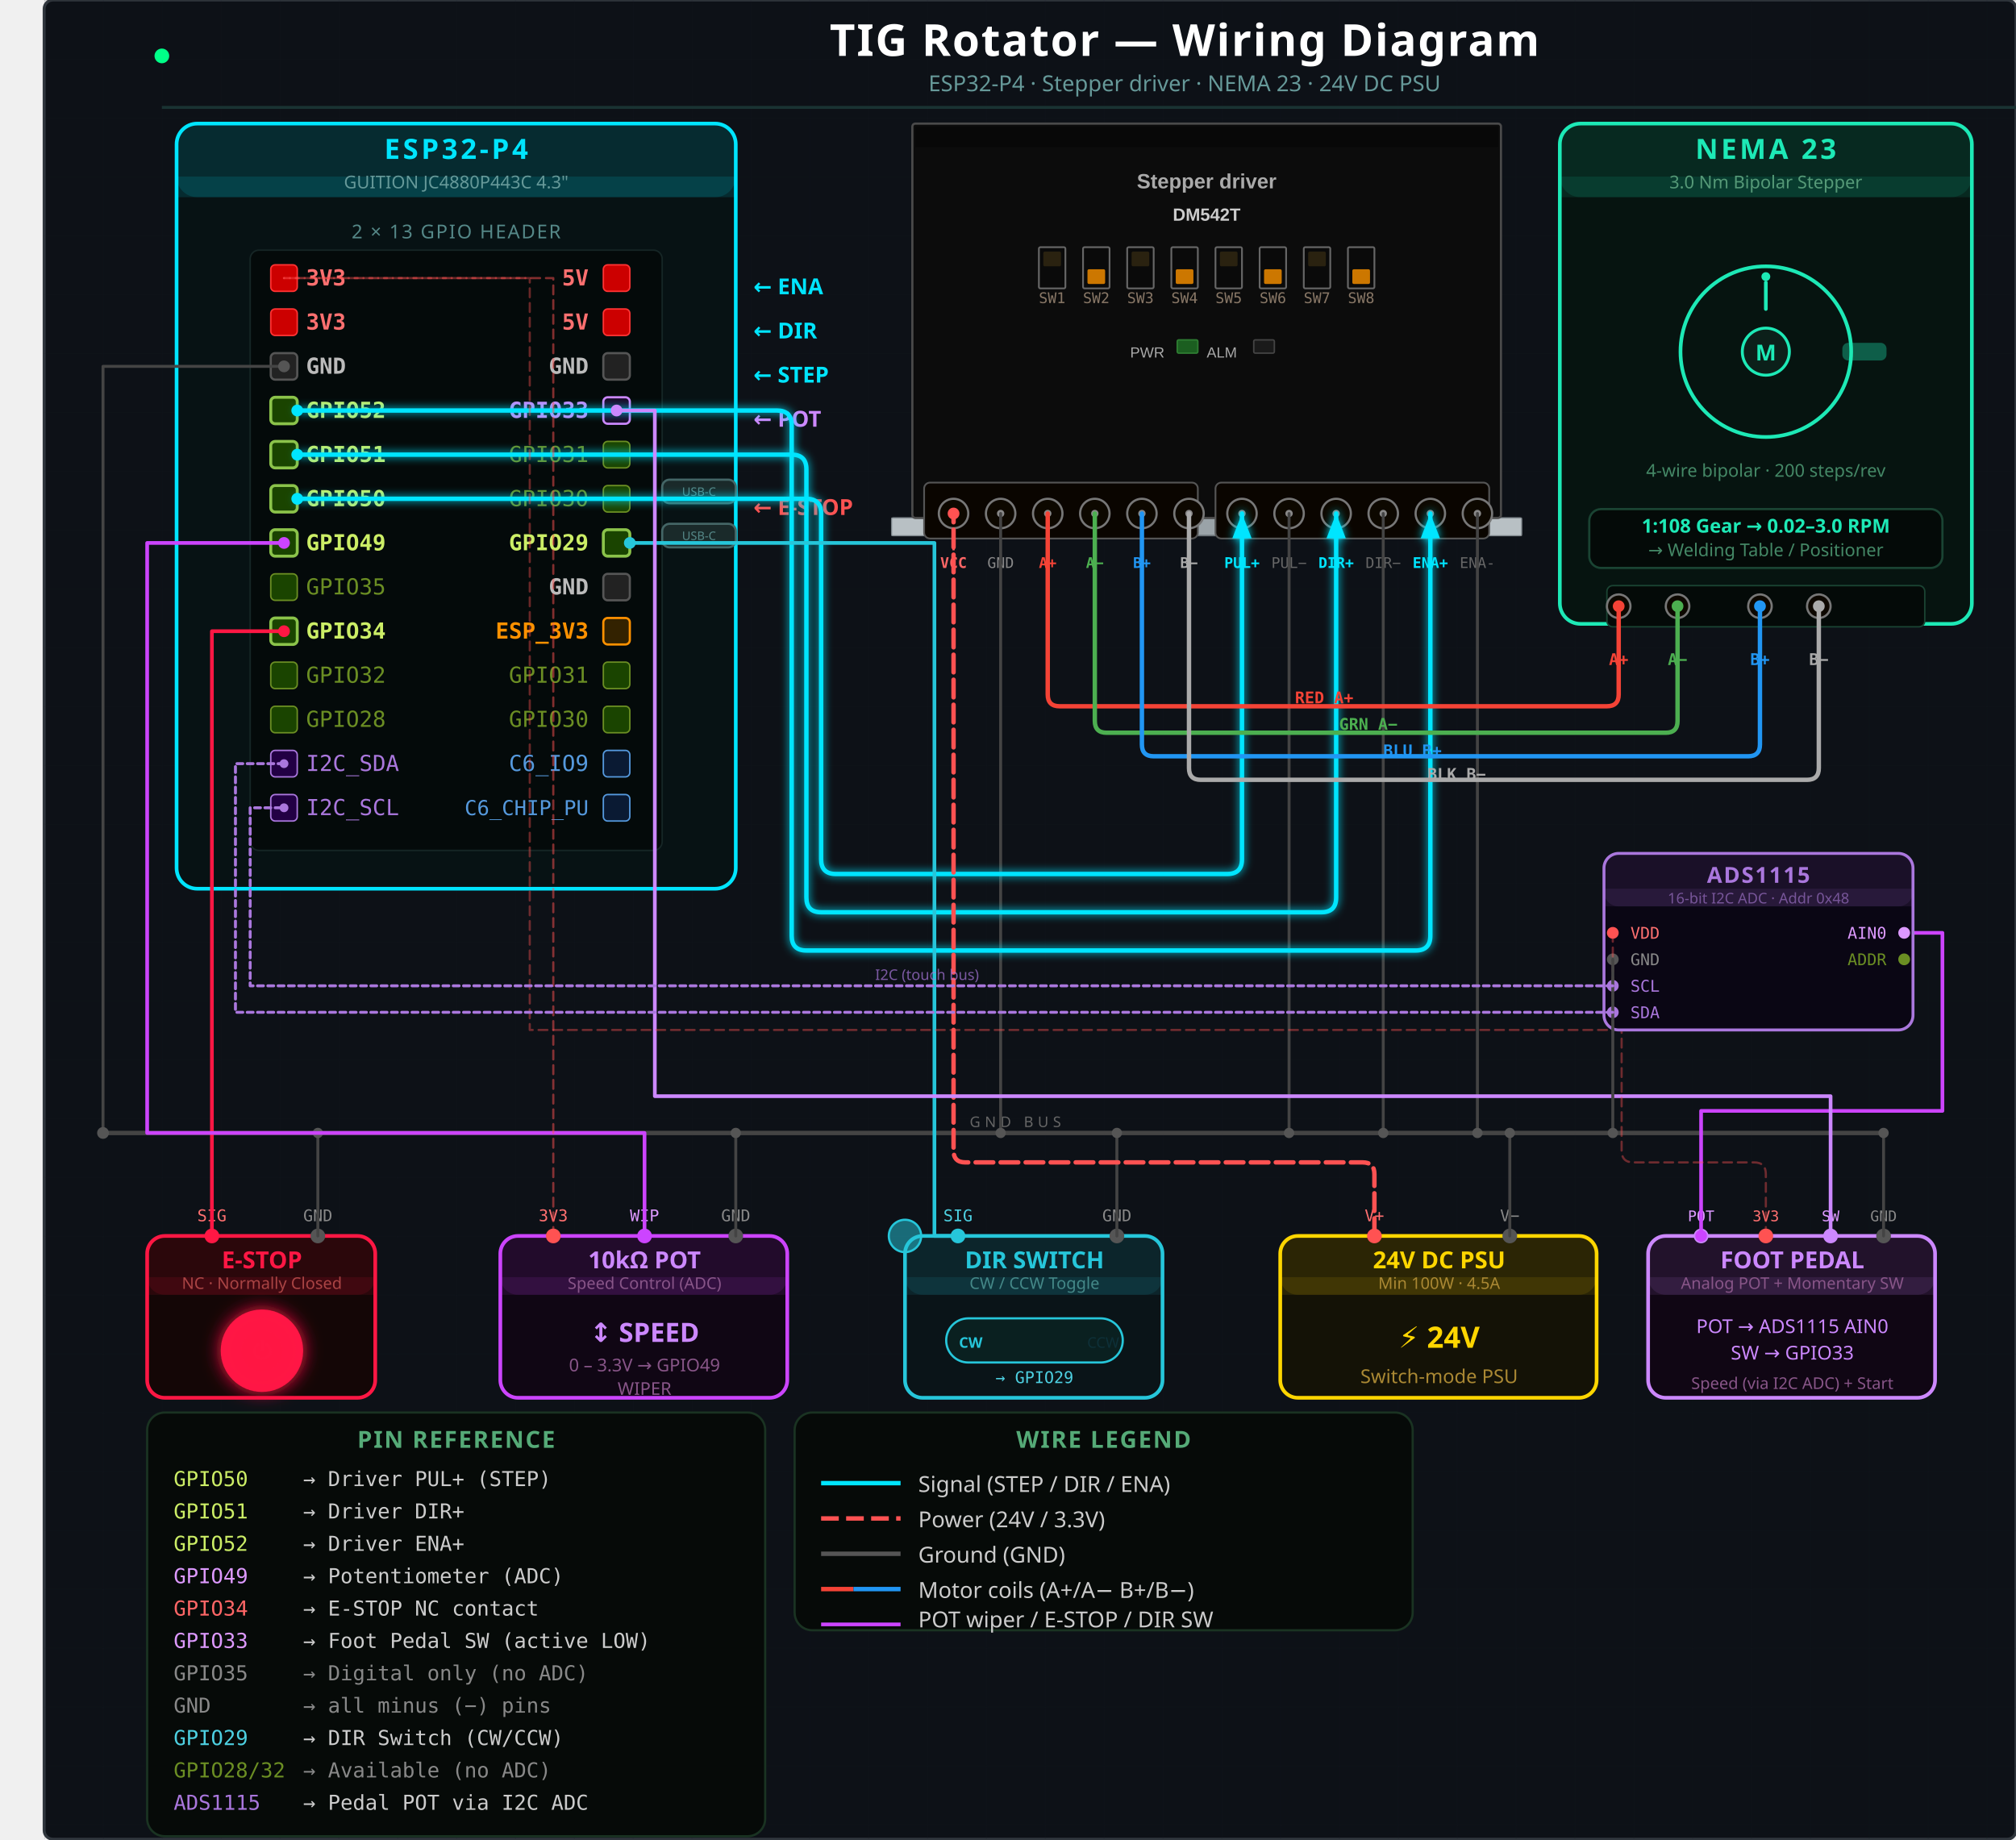
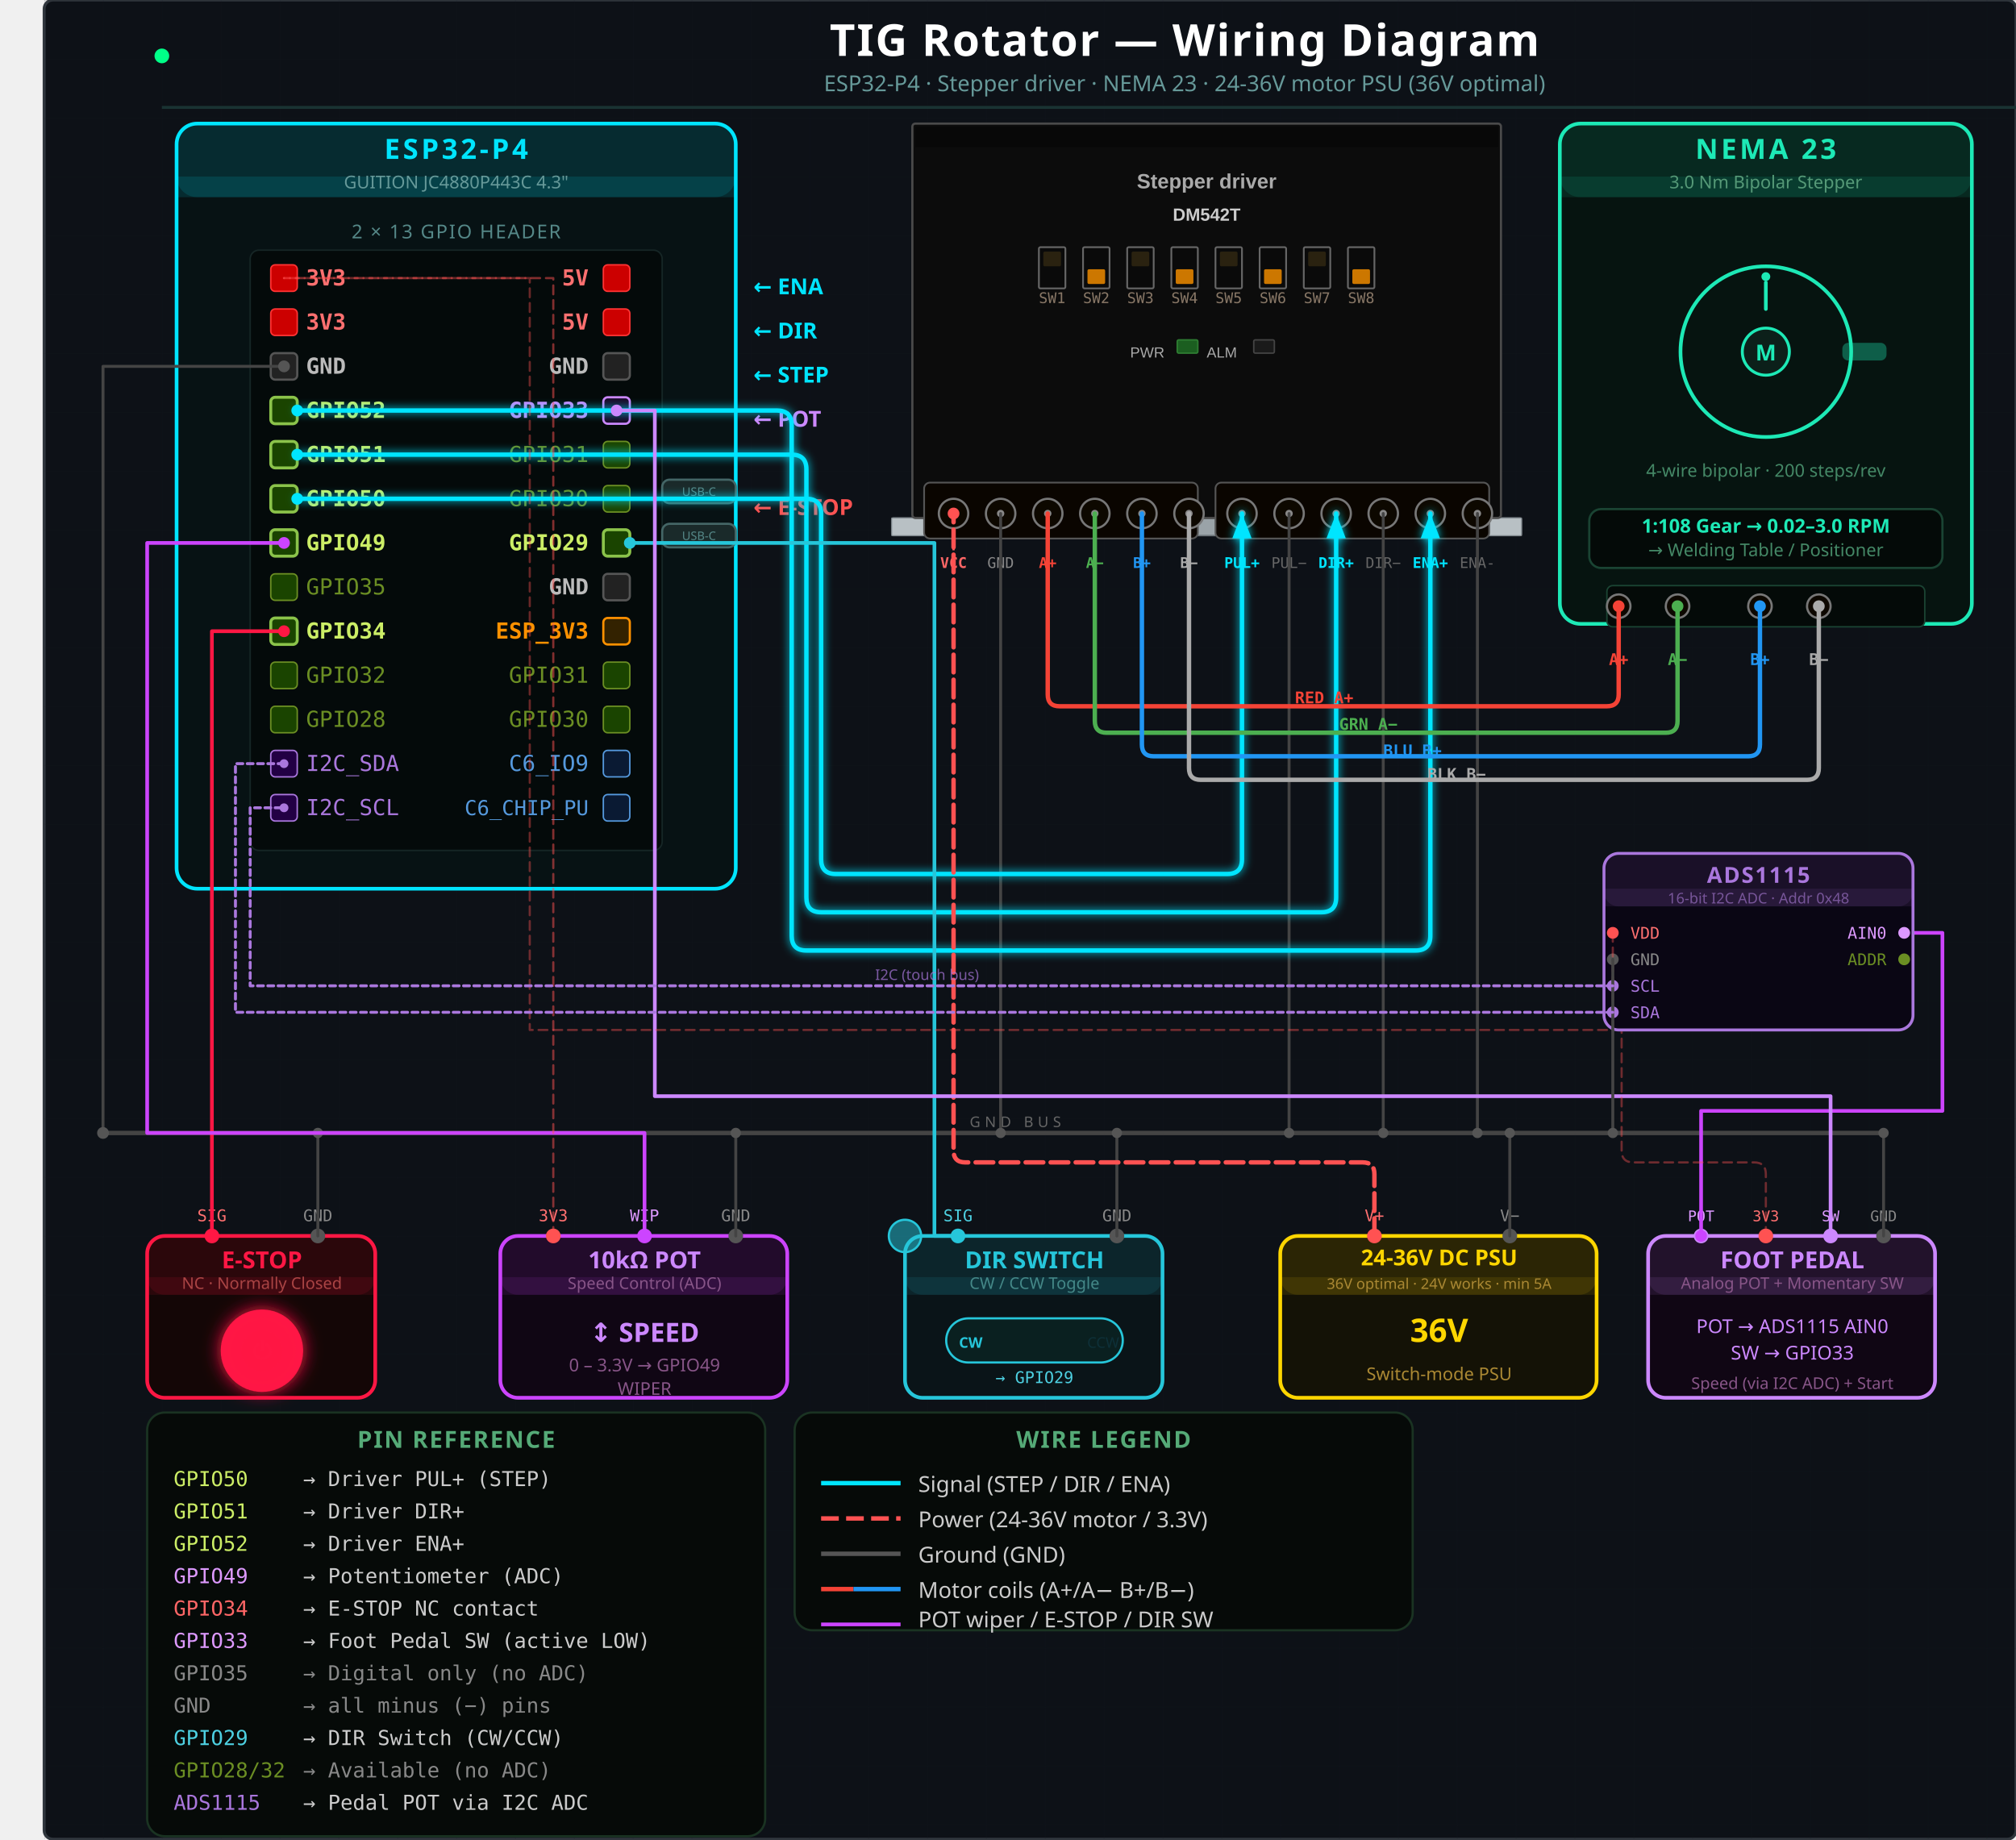
<svg xmlns="http://www.w3.org/2000/svg" viewBox="-30 0 1370 1250" width="1370" height="1250">
  <defs>
    <marker id="arr-cyan" viewBox="0 0 10 8" refX="9" refY="4" markerWidth="7" markerHeight="5" orient="auto">
      <path d="M0,0.5 L9,4 L0,7.5Z" fill="#00E5FF" />
    </marker>
    <filter id="glow-sig" x="-30%" y="-30%" width="160%" height="160%">
      <feGaussianBlur stdDeviation="3" result="b" />
      <feMerge>
        <feMergeNode in="b" />
        <feMergeNode in="SourceGraphic" />
      </feMerge>
    </filter>
    <filter id="glow-estop" x="-80%" y="-80%" width="260%" height="260%">
      <feGaussianBlur stdDeviation="6" result="b" />
      <feMerge>
        <feMergeNode in="b" />
        <feMergeNode in="SourceGraphic" />
      </feMerge>
    </filter>
    <pattern id="grid" width="40" height="40" patternUnits="userSpaceOnUse">
      <path d="M40 0L0 0 0 40" fill="none" stroke="#151b22" stroke-width="0.5" />
    </pattern>
    <linearGradient id="bg-grad" x1="0" y1="0" x2="0" y2="1">
      <stop offset="0%" stop-color="#0d1117" />
      <stop offset="100%" stop-color="#0a0e14" />
    </linearGradient>
  </defs>
  <style>
    @keyframes estopPulse {
      0%, 100% { opacity: 0.1; }
      50% { opacity: 0.45; }
    }
    @keyframes powerFlow {
      from { stroke-dashoffset: 0; }
      to { stroke-dashoffset: -34; }
    }
    @keyframes ledBlink {
      0%, 100% { opacity: 0.2; }
      50% { opacity: 1; }
    }
    @keyframes potWiper {
      0%, 100% { opacity: 0.3; }
      50% { opacity: 1; }
    }
    .estop-pulse { animation: estopPulse 2s ease-in-out infinite; }
    .power-flow { animation: powerFlow 1.2s linear infinite; }
    .led-blink { animation: ledBlink 1.5s ease-in-out infinite; }
    .pot-glow { animation: potWiper 3s ease-in-out infinite; }
  </style>
  <rect x="0" y="0" width="1340" height="1250" fill="#0d1117" stroke="#30363d" stroke-width="2" rx="6" />
  <rect x="0" y="0" width="1340" height="1250" fill="url(#grid)" opacity="0.3" />
  <g transform="translate(50,0)">
    <circle cx="30" cy="38" r="5" fill="#00FF88" class="led-blink" />
    <text x="725" y="38" font-family="sans-serif" font-size="30" fill="#FFF" text-anchor="middle" font-weight="bold" letter-spacing="1">TIG Rotator — Wiring Diagram</text>
-     <text x="725" y="62" font-family="sans-serif" font-size="15" fill="#669999" text-anchor="middle">ESP32-P4  ·  Stepper driver  ·  NEMA 23  ·  24V DC PSU</text>
+     <text x="725" y="62" font-family="sans-serif" font-size="15" fill="#669999" text-anchor="middle">ESP32-P4  ·  Stepper driver  ·  NEMA 23  ·  24-36V motor PSU (36V optimal)</text>
    <rect x="30" y="72" width="1380" height="2" fill="#1A3333" />
    <g transform="translate(40, 84)">
      <rect width="380" height="520" rx="14" fill="#071214" stroke="#00E5FF" stroke-width="2.5" />
      <rect width="380" height="50" rx="14" fill="#00E5FF" fill-opacity="0.12" />
      <rect y="36" width="380" height="14" fill="#00E5FF" fill-opacity="0.12" />
      <text x="190" y="24" font-family="sans-serif" font-size="19" fill="#00E5FF" text-anchor="middle" font-weight="bold" letter-spacing="2">ESP32-P4</text>
      <text x="190" y="44" font-family="sans-serif" font-size="12" fill="#669999" text-anchor="middle">GUITION JC4880P443C  4.3"</text>
      <text x="190" y="78" font-family="sans-serif" font-size="13" fill="#558888" text-anchor="middle" letter-spacing="1">2 × 13  GPIO HEADER</text>
      <rect x="50" y="86" width="280" height="408" rx="6" fill="#040A0A" stroke="#162626" stroke-width="1" />
      <rect x="64" y="96" width="18" height="18" rx="3" fill="#CC0000" stroke="#FF3333" stroke-width="1" />
      <text x="88" y="110" font-family="monospace" font-size="15" fill="#FF7070" font-weight="bold">3V3</text>
      <text x="280" y="110" font-family="monospace" font-size="15" fill="#FF7070" text-anchor="end" font-weight="bold">5V</text>
      <rect x="290" y="96" width="18" height="18" rx="3" fill="#CC0000" stroke="#FF3333" stroke-width="1" />
      <rect x="64" y="126" width="18" height="18" rx="3" fill="#CC0000" stroke="#FF3333" stroke-width="1" />
      <text x="88" y="140" font-family="monospace" font-size="15" fill="#FF7070" font-weight="bold">3V3</text>
      <text x="280" y="140" font-family="monospace" font-size="15" fill="#FF7070" text-anchor="end" font-weight="bold">5V</text>
      <rect x="290" y="126" width="18" height="18" rx="3" fill="#CC0000" stroke="#FF3333" stroke-width="1" />
      <rect x="64" y="156" width="18" height="18" rx="3" fill="#222" stroke="#555" stroke-width="1.5" />
      <text x="88" y="170" font-family="monospace" font-size="15" fill="#BBBBBB" font-weight="bold">GND</text>
      <text x="280" y="170" font-family="monospace" font-size="15" fill="#BBBBBB" text-anchor="end" font-weight="bold">GND</text>
      <rect x="290" y="156" width="18" height="18" rx="3" fill="#222" stroke="#555" stroke-width="1.5" />
      <rect x="64" y="186" width="18" height="18" rx="3" fill="#1A4400" stroke="#8BC34A" stroke-width="2" />
      <text x="88" y="200" font-family="monospace" font-size="15" fill="#CCEE66" font-weight="bold">GPIO52</text>
      <text x="280" y="200" font-family="monospace" font-size="15" fill="#CC88FF" text-anchor="end" font-weight="bold">GPIO33</text>
      <rect x="290" y="186" width="18" height="18" rx="3" fill="#1A0A2A" stroke="#CC88FF" stroke-width="1.5" />
      <rect x="64" y="216" width="18" height="18" rx="3" fill="#1A4400" stroke="#8BC34A" stroke-width="2" />
      <text x="88" y="230" font-family="monospace" font-size="15" fill="#CCEE66" font-weight="bold">GPIO51</text>
      <text x="280" y="230" font-family="monospace" font-size="15" fill="#6B8E23" text-anchor="end">GPIO31</text>
      <rect x="290" y="216" width="18" height="18" rx="3" fill="#1A4400" stroke="#6B8E23" stroke-width="1" />
      <rect x="64" y="246" width="18" height="18" rx="3" fill="#1A4400" stroke="#8BC34A" stroke-width="2" />
      <text x="88" y="260" font-family="monospace" font-size="15" fill="#CCEE66" font-weight="bold">GPIO50</text>
      <text x="280" y="260" font-family="monospace" font-size="15" fill="#6B8E23" text-anchor="end">GPIO30</text>
      <rect x="290" y="246" width="18" height="18" rx="3" fill="#1A4400" stroke="#6B8E23" stroke-width="1" />
      <rect x="64" y="276" width="18" height="18" rx="3" fill="#1A4400" stroke="#8BC34A" stroke-width="2" />
      <text x="88" y="290" font-family="monospace" font-size="15" fill="#CCEE66" font-weight="bold">GPIO49</text>
      <text x="280" y="290" font-family="monospace" font-size="15" fill="#CCEE66" text-anchor="end" font-weight="bold">GPIO29</text>
      <rect x="290" y="276" width="18" height="18" rx="3" fill="#1A4400" stroke="#8BC34A" stroke-width="2" />
      <rect x="330" y="242" width="50" height="16" rx="5" fill="#1A2A2A" stroke="#446666" stroke-width="1.5" />
      <text x="355" y="253" font-family="sans-serif" font-size="8" fill="#558888" text-anchor="middle">USB-C</text>
      <rect x="330" y="272" width="50" height="16" rx="5" fill="#1A2A2A" stroke="#446666" stroke-width="1.5" />
      <text x="355" y="283" font-family="sans-serif" font-size="8" fill="#558888" text-anchor="middle">USB-C</text>
      <rect x="64" y="306" width="18" height="18" rx="3" fill="#1A4400" stroke="#6B8E23" stroke-width="1" />
      <text x="88" y="320" font-family="monospace" font-size="15" fill="#6B8E23">GPIO35</text>
      <text x="280" y="320" font-family="monospace" font-size="15" fill="#BBBBBB" text-anchor="end" font-weight="bold">GND</text>
      <rect x="290" y="306" width="18" height="18" rx="3" fill="#222" stroke="#555" stroke-width="1.5" />
      <rect x="64" y="336" width="18" height="18" rx="3" fill="#1A4400" stroke="#8BC34A" stroke-width="2" />
      <text x="88" y="350" font-family="monospace" font-size="15" fill="#CCEE66" font-weight="bold">GPIO34</text>
      <text x="280" y="350" font-family="monospace" font-size="15" fill="#FF9100" text-anchor="end" font-weight="bold">ESP_3V3</text>
      <rect x="290" y="336" width="18" height="18" rx="3" fill="#332200" stroke="#FF9100" stroke-width="1.5" />
      <rect x="64" y="366" width="18" height="18" rx="3" fill="#1A4400" stroke="#6B8E23" stroke-width="1" />
      <text x="88" y="380" font-family="monospace" font-size="15" fill="#6B8E23">GPIO32</text>
      <text x="280" y="380" font-family="monospace" font-size="15" fill="#6B8E23" text-anchor="end">GPIO31</text>
      <rect x="290" y="366" width="18" height="18" rx="3" fill="#1A4400" stroke="#6B8E23" stroke-width="1" />
      <rect x="64" y="396" width="18" height="18" rx="3" fill="#1A4400" stroke="#6B8E23" stroke-width="1" />
      <text x="88" y="410" font-family="monospace" font-size="15" fill="#6B8E23">GPIO28</text>
      <text x="280" y="410" font-family="monospace" font-size="15" fill="#6B8E23" text-anchor="end">GPIO30</text>
      <rect x="290" y="396" width="18" height="18" rx="3" fill="#1A4400" stroke="#6B8E23" stroke-width="1" />
      <rect x="64" y="426" width="18" height="18" rx="3" fill="#220044" stroke="#AA77DD" stroke-width="1" />
      <text x="88" y="440" font-family="monospace" font-size="15" fill="#AA77DD">I2C_SDA</text>
      <text x="280" y="440" font-family="monospace" font-size="15" fill="#5599DD" text-anchor="end">C6_IO9</text>
      <rect x="290" y="426" width="18" height="18" rx="3" fill="#0A1A33" stroke="#5599DD" stroke-width="1" />
      <rect x="64" y="456" width="18" height="18" rx="3" fill="#220044" stroke="#AA77DD" stroke-width="1" />
      <text x="88" y="470" font-family="monospace" font-size="15" fill="#AA77DD">I2C_SCL</text>
      <text x="280" y="470" font-family="monospace" font-size="14" fill="#5599DD" text-anchor="end">C6_CHIP_PU</text>
      <rect x="290" y="456" width="18" height="18" rx="3" fill="#0A1A33" stroke="#5599DD" stroke-width="1" />
    </g>
    <text x="432" y="200" font-family="sans-serif" font-size="15" fill="#00E5FF" font-weight="bold">← ENA</text>
    <text x="560" y="200" font-family="sans-serif" font-size="15" fill="#CC88FF" font-weight="bold">← PEDAL SW</text>
    <text x="432" y="230" font-family="sans-serif" font-size="15" fill="#00E5FF" font-weight="bold">← DIR</text>
    <text x="432" y="260" font-family="sans-serif" font-size="15" fill="#00E5FF" font-weight="bold">← STEP</text>
    <text x="432" y="290" font-family="sans-serif" font-size="15" fill="#CC88FF" font-weight="bold">← POT</text>
    <text x="432" y="350" font-family="sans-serif" font-size="15" fill="#FF5252" font-weight="bold">← E-STOP</text>
    <text x="560" y="290" font-family="sans-serif" font-size="15" fill="#26C6DA" font-weight="bold">DIR SW →</text>
    <g transform="translate(540, 84)">
      <rect x="-14" y="268" width="428" height="12" rx="1" fill="#9aa3a8" stroke="#6b7378" stroke-width="1" />
      <rect x="-14" y="268" width="28" height="12" fill="#b8c0c4" stroke="#7a8288" stroke-width="0.5" />
      <rect x="386" y="268" width="28" height="12" fill="#b8c0c4" stroke="#7a8288" stroke-width="0.5" />
      <rect width="400" height="268" rx="2" fill="#0c0c0c" stroke="#4a4a4a" stroke-width="1.5" />
      <rect x="2" y="2" width="396" height="14" fill="#080808" stroke="none" />
      <text x="200" y="44" font-family="Arial,sans-serif" font-size="14" fill="#aaa" text-anchor="middle" font-weight="bold">Stepper driver</text>
      <text x="200" y="66" font-family="Arial,sans-serif" font-size="12" fill="#ccc" text-anchor="middle" font-weight="bold">DM542T</text>
      <g transform="translate(86,78)">
        <g font-family="monospace" font-size="10" fill="#887766">
          <text x="9" y="44" text-anchor="middle">SW1</text>
          <text x="39" y="44" text-anchor="middle">SW2</text>
          <text x="69" y="44" text-anchor="middle">SW3</text>
          <text x="99" y="44" text-anchor="middle">SW4</text>
          <text x="129" y="44" text-anchor="middle">SW5</text>
          <text x="159" y="44" text-anchor="middle">SW6</text>
          <text x="189" y="44" text-anchor="middle">SW7</text>
          <text x="219" y="44" text-anchor="middle">SW8</text>
        </g>
        <g transform="translate(0,6)">
          <rect x="0" y="0" width="18" height="28" rx="1" fill="#0a0a0a" stroke="#666" stroke-width="1.2" />
          <rect x="3" y="3" width="12" height="10" rx="1" fill="#2a2210" />
          <rect x="30" y="0" width="18" height="28" rx="1" fill="#0a0a0a" stroke="#666" stroke-width="1.2" />
          <rect x="33" y="15" width="12" height="10" rx="1" fill="#cc7700" />
          <rect x="60" y="0" width="18" height="28" rx="1" fill="#0a0a0a" stroke="#666" stroke-width="1.2" />
          <rect x="63" y="3" width="12" height="10" rx="1" fill="#2a2210" />
          <rect x="90" y="0" width="18" height="28" rx="1" fill="#0a0a0a" stroke="#666" stroke-width="1.2" />
          <rect x="93" y="15" width="12" height="10" rx="1" fill="#cc7700" />
          <rect x="120" y="0" width="18" height="28" rx="1" fill="#0a0a0a" stroke="#666" stroke-width="1.2" />
          <rect x="123" y="3" width="12" height="10" rx="1" fill="#2a2210" />
          <rect x="150" y="0" width="18" height="28" rx="1" fill="#0a0a0a" stroke="#666" stroke-width="1.2" />
          <rect x="153" y="15" width="12" height="10" rx="1" fill="#cc7700" />
          <rect x="180" y="0" width="18" height="28" rx="1" fill="#0a0a0a" stroke="#666" stroke-width="1.2" />
          <rect x="183" y="3" width="12" height="10" rx="1" fill="#2a2210" />
          <rect x="210" y="0" width="18" height="28" rx="1" fill="#0a0a0a" stroke="#666" stroke-width="1.2" />
          <rect x="213" y="15" width="12" height="10" rx="1" fill="#cc7700" />
        </g>
      </g>
      <g transform="translate(148, 158)">
        <text x="0" y="1" font-family="Arial,sans-serif" font-size="10" fill="#aaa">PWR</text>
        <rect x="32" y="-11" width="14" height="9" rx="1" fill="#1b5e20" stroke="#2e7d32" />
        <text x="52" y="1" font-family="Arial,sans-serif" font-size="10" fill="#aaa">ALM</text>
        <rect x="84" y="-11" width="14" height="9" rx="1" fill="#1a1a1a" stroke="#444" />
      </g>
      <rect x="8" y="244" width="186" height="38" rx="4" fill="#0A0500" stroke="#555" stroke-width="1.2" />
      <circle cx="28" cy="265" r="10" fill="#0D0800" stroke="#777" stroke-width="1.5" />
      <circle cx="28" cy="265" r="2.5" fill="#888" />
      <circle cx="60" cy="265" r="10" fill="#0D0800" stroke="#777" stroke-width="1.5" />
      <circle cx="60" cy="265" r="2.5" fill="#888" />
      <circle cx="92" cy="265" r="10" fill="#0D0800" stroke="#777" stroke-width="1.5" />
      <circle cx="92" cy="265" r="2.5" fill="#888" />
      <circle cx="124" cy="265" r="10" fill="#0D0800" stroke="#777" stroke-width="1.5" />
      <circle cx="124" cy="265" r="2.5" fill="#888" />
      <circle cx="156" cy="265" r="10" fill="#0D0800" stroke="#777" stroke-width="1.5" />
      <circle cx="156" cy="265" r="2.5" fill="#888" />
      <circle cx="188" cy="265" r="10" fill="#0D0800" stroke="#777" stroke-width="1.5" />
      <circle cx="188" cy="265" r="2.5" fill="#888" />
      <rect x="206" y="244" width="186" height="38" rx="4" fill="#0A0500" stroke="#555" stroke-width="1.2" />
      <circle cx="224" cy="265" r="10" fill="#0D0800" stroke="#777" stroke-width="1.5" />
      <circle cx="224" cy="265" r="2.5" fill="#888" />
      <circle cx="256" cy="265" r="10" fill="#0D0800" stroke="#777" stroke-width="1.5" />
      <circle cx="256" cy="265" r="2.5" fill="#888" />
      <circle cx="288" cy="265" r="10" fill="#0D0800" stroke="#777" stroke-width="1.5" />
      <circle cx="288" cy="265" r="2.5" fill="#888" />
      <circle cx="320" cy="265" r="10" fill="#0D0800" stroke="#777" stroke-width="1.5" />
      <circle cx="320" cy="265" r="2.5" fill="#888" />
      <circle cx="352" cy="265" r="10" fill="#0D0800" stroke="#777" stroke-width="1.5" />
      <circle cx="352" cy="265" r="2.5" fill="#888" />
      <circle cx="384" cy="265" r="10" fill="#0D0800" stroke="#777" stroke-width="1.5" />
      <circle cx="384" cy="265" r="2.5" fill="#888" />
    </g>
    <line x1="568" y1="364" x2="568" y2="374" stroke="#FF6666" stroke-width="1.5" />
    <text x="568" y="386" font-family="monospace" font-size="10" fill="#FF6666" text-anchor="middle" font-weight="bold">VCC</text>
    <line x1="600" y1="364" x2="600" y2="374" stroke="#555" stroke-width="1" />
    <text x="600" y="386" font-family="monospace" font-size="10" fill="#888" text-anchor="middle">GND</text>
    <line x1="632" y1="364" x2="632" y2="374" stroke="#F44336" stroke-width="1.5" />
    <text x="632" y="386" font-family="monospace" font-size="10" fill="#F44336" text-anchor="middle" font-weight="bold">A+</text>
    <line x1="664" y1="364" x2="664" y2="374" stroke="#4CAF50" stroke-width="1.5" />
    <text x="664" y="386" font-family="monospace" font-size="10" fill="#4CAF50" text-anchor="middle" font-weight="bold">A−</text>
    <line x1="696" y1="364" x2="696" y2="374" stroke="#2196F3" stroke-width="1.5" />
    <text x="696" y="386" font-family="monospace" font-size="10" fill="#2196F3" text-anchor="middle" font-weight="bold">B+</text>
    <line x1="728" y1="364" x2="728" y2="374" stroke="#AAA" stroke-width="1.5" />
    <text x="728" y="386" font-family="monospace" font-size="10" fill="#AAA" text-anchor="middle" font-weight="bold">B−</text>
    <line x1="764" y1="364" x2="764" y2="374" stroke="#00E5FF" stroke-width="1.5" />
    <text x="764" y="386" font-family="monospace" font-size="10" fill="#00E5FF" text-anchor="middle" font-weight="bold">PUL+</text>
    <line x1="796" y1="364" x2="796" y2="374" stroke="#555" stroke-width="1" />
    <text x="796" y="386" font-family="monospace" font-size="10" fill="#666" text-anchor="middle">PUL−</text>
    <line x1="828" y1="364" x2="828" y2="374" stroke="#00E5FF" stroke-width="1.5" />
    <text x="828" y="386" font-family="monospace" font-size="10" fill="#00E5FF" text-anchor="middle" font-weight="bold">DIR+</text>
    <line x1="860" y1="364" x2="860" y2="374" stroke="#555" stroke-width="1" />
    <text x="860" y="386" font-family="monospace" font-size="10" fill="#666" text-anchor="middle">DIR−</text>
    <line x1="892" y1="364" x2="892" y2="374" stroke="#00E5FF" stroke-width="1.5" />
    <text x="892" y="386" font-family="monospace" font-size="10" fill="#00E5FF" text-anchor="middle" font-weight="bold">ENA+</text>
    <line x1="924" y1="364" x2="924" y2="374" stroke="#555" stroke-width="1" />
    <text x="924" y="386" font-family="monospace" font-size="10" fill="#666" text-anchor="middle">ENA-</text>
    <g transform="translate(980, 84)">
      <rect width="280" height="340" rx="14" fill="#061410" stroke="#1DE9B6" stroke-width="2.5" />
      <rect width="280" height="50" rx="14" fill="#1DE9B6" fill-opacity="0.10" />
      <rect y="36" width="280" height="14" fill="#1DE9B6" fill-opacity="0.10" />
      <text x="140" y="24" font-family="sans-serif" font-size="19" fill="#1DE9B6" text-anchor="middle" font-weight="bold" letter-spacing="2">NEMA 23</text>
      <text x="140" y="44" font-family="sans-serif" font-size="12" fill="#559977" text-anchor="middle">3.0 Nm Bipolar Stepper</text>
      <circle cx="140" cy="155" r="58" fill="none" stroke="#1DE9B6" stroke-width="2.5" />
      <circle cx="140" cy="155" r="16" fill="#0C201A" stroke="#1DE9B6" stroke-width="2" />
      <text x="140" y="161" font-family="sans-serif" font-size="15" fill="#1DE9B6" text-anchor="middle" font-weight="bold">M</text>
      <rect x="192" y="149" width="30" height="12" rx="4" fill="#1DE9B6" fill-opacity="0.35" />
      <text x="140" y="240" font-family="sans-serif" font-size="12" fill="#448866" text-anchor="middle">4-wire bipolar · 200 steps/rev</text>
      <rect x="20" y="262" width="240" height="40" rx="8" fill="#040A08" stroke="#1A4433" stroke-width="1.5" />
      <text x="140" y="278" font-family="sans-serif" font-size="13" fill="#1DE9B6" text-anchor="middle" font-weight="bold">1:108 Gear → 0.02–3.0 RPM</text>
      <text x="140" y="294" font-family="sans-serif" font-size="12" fill="#448866" text-anchor="middle">→ Welding Table / Positioner</text>
      <rect x="32" y="314" width="216" height="28" rx="4" fill="#040A08" stroke="#1A4433" stroke-width="1" />
      <circle cx="40" cy="328" r="8" fill="#0D0800" stroke="#777" stroke-width="1.5" />
      <circle cx="40" cy="328" r="2" fill="#888" />
      <circle cx="80" cy="328" r="8" fill="#0D0800" stroke="#777" stroke-width="1.5" />
      <circle cx="80" cy="328" r="2" fill="#888" />
      <circle cx="136" cy="328" r="8" fill="#0D0800" stroke="#777" stroke-width="1.5" />
      <circle cx="136" cy="328" r="2" fill="#888" />
      <circle cx="176" cy="328" r="8" fill="#0D0800" stroke="#777" stroke-width="1.5" />
      <circle cx="176" cy="328" r="2" fill="#888" />
    </g>
    <line x1="1020" y1="424" x2="1020" y2="440" stroke="#F44336" stroke-width="1.5" />
    <text x="1020" y="452" font-family="monospace" font-size="11" fill="#F44336" text-anchor="middle" font-weight="bold">A+</text>
    <line x1="1060" y1="424" x2="1060" y2="440" stroke="#4CAF50" stroke-width="1.5" />
    <text x="1060" y="452" font-family="monospace" font-size="11" fill="#4CAF50" text-anchor="middle" font-weight="bold">A−</text>
    <line x1="1116" y1="424" x2="1116" y2="440" stroke="#2196F3" stroke-width="1.5" />
    <text x="1116" y="452" font-family="monospace" font-size="11" fill="#2196F3" text-anchor="middle" font-weight="bold">B+</text>
    <line x1="1156" y1="424" x2="1156" y2="440" stroke="#AAA" stroke-width="1.5" />
    <text x="1156" y="452" font-family="monospace" font-size="11" fill="#AAA" text-anchor="middle" font-weight="bold">B−</text>
    <g transform="translate(20, 840)">
      <rect width="155" height="110" rx="12" fill="#140606" stroke="#FF1744" stroke-width="2.5" />
      <rect width="155" height="40" rx="12" fill="#FF1744" fill-opacity="0.10" />
      <rect y="28" width="155" height="12" fill="#FF1744" fill-opacity="0.10" />
      <text x="78" y="22" font-family="sans-serif" font-size="16" fill="#FF1744" text-anchor="middle" font-weight="bold">E-STOP</text>
      <text x="78" y="36" font-family="sans-serif" font-size="11" fill="#AA4444" text-anchor="middle">NC · Normally Closed</text>
      <circle cx="78" cy="78" r="28" fill="#FF1744" class="estop-pulse" filter="url(#glow-estop)" />
      <circle cx="78" cy="78" r="22" fill="#FF1744" fill-opacity="0.2" stroke="#FF1744" stroke-width="2" />
      <circle cx="78" cy="78" r="14" fill="#FF1744" fill-opacity="0.35" />
      <text x="78" y="84" font-family="sans-serif" font-size="16" fill="#FF1744" text-anchor="middle" font-weight="bold">⏻</text>
      <circle cx="44" cy="0" r="5" fill="#FF1744" />
      <circle cx="116" cy="0" r="5" fill="#555" />
      <text x="44" y="-10" font-family="monospace" font-size="11" fill="#FF7070" text-anchor="middle">SIG</text>
      <text x="116" y="-10" font-family="monospace" font-size="11" fill="#888" text-anchor="middle">GND</text>
    </g>
    <g transform="translate(260, 840)">
      <rect width="195" height="110" rx="12" fill="#100614" stroke="#CC44FF" stroke-width="2.5" />
      <rect width="195" height="40" rx="12" fill="#CC44FF" fill-opacity="0.10" />
      <rect y="28" width="195" height="12" fill="#CC44FF" fill-opacity="0.10" />
      <text x="98" y="22" font-family="sans-serif" font-size="16" fill="#CC88FF" text-anchor="middle" font-weight="bold">10kΩ POT</text>
      <text x="98" y="36" font-family="sans-serif" font-size="11" fill="#885588" text-anchor="middle">Speed Control (ADC)</text>
      <text x="98" y="72" font-family="sans-serif" font-size="18" fill="#CC88FF" text-anchor="middle" font-weight="bold" class="pot-glow">↕ SPEED</text>
      <text x="98" y="92" font-family="sans-serif" font-size="12" fill="#885588" text-anchor="middle">0 – 3.3V → GPIO49</text>
      <text x="98" y="108" font-family="sans-serif" font-size="12" fill="#885588" text-anchor="middle">WIPER</text>
      <circle cx="36" cy="0" r="5" fill="#FF5252" />
      <circle cx="98" cy="0" r="5" fill="#CC44FF" />
      <circle cx="160" cy="0" r="5" fill="#555" />
      <text x="36" y="-10" font-family="monospace" font-size="11" fill="#FF7070" text-anchor="middle">3V3</text>
      <text x="98" y="-10" font-family="monospace" font-size="11" fill="#DD99FF" text-anchor="middle">WIP</text>
      <text x="160" y="-10" font-family="monospace" font-size="11" fill="#888" text-anchor="middle">GND</text>
    </g>
    <g transform="translate(535, 840)">
      <rect width="175" height="110" rx="12" fill="#0A1418" stroke="#26C6DA" stroke-width="2.5" />
      <rect width="175" height="40" rx="12" fill="#26C6DA" fill-opacity="0.10" />
      <rect y="28" width="175" height="12" fill="#26C6DA" fill-opacity="0.10" />
      <text x="88" y="22" font-family="sans-serif" font-size="16" fill="#26C6DA" text-anchor="middle" font-weight="bold">DIR SWITCH</text>
      <text x="88" y="36" font-family="sans-serif" font-size="11" fill="#448888" text-anchor="middle">CW / CCW Toggle</text>
      <rect x="28" y="56" width="120" height="30" rx="15" fill="#0A2020" stroke="#26C6DA" stroke-width="1.5" />
      <circle r="11" fill="#26C6DA" fill-opacity="0.5" stroke="#26C6DA" stroke-width="1.5">
        <animateMotion dur="4s" repeatCount="indefinite" calcMode="spline" keyTimes="0;0.5;1" keySplines="0.4 0 0.2 1;0.4 0 0.2 1" path="M 58 71 L 128 71 L 58 71" />
      </circle>
      <text x="46" y="76" font-family="sans-serif" font-size="10" text-anchor="middle" font-weight="bold" fill="#26C6DA">CW
      <animate attributeName="fill" values="#26C6DA;#0D3038;#0D3038;#26C6DA" keyTimes="0;0.4;0.6;1" dur="4s" repeatCount="indefinite" />
      </text>
      <text x="136" y="76" font-family="sans-serif" font-size="10" text-anchor="middle" fill="#0D3038">CCW
      <animate attributeName="fill" values="#0D3038;#0D3038;#26C6DA;#0D3038" keyTimes="0;0.4;0.6;1" dur="4s" repeatCount="indefinite" />
      </text>
      <text x="88" y="100" font-family="monospace" font-size="11" fill="#4DD0E1" text-anchor="middle">→ GPIO29</text>
      <circle cx="36" cy="0" r="5" fill="#26C6DA" />
      <circle cx="144" cy="0" r="5" fill="#555" />
      <text x="36" y="-10" font-family="monospace" font-size="11" fill="#4DD0E1" text-anchor="middle">SIG</text>
      <text x="144" y="-10" font-family="monospace" font-size="11" fill="#888" text-anchor="middle">GND</text>
    </g>
    <g transform="translate(790, 840)">
      <rect width="215" height="110" rx="12" fill="#141206" stroke="#FFD600" stroke-width="2.5" />
      <rect width="215" height="40" rx="12" fill="#FFD600" fill-opacity="0.10" />
      <rect y="28" width="215" height="12" fill="#FFD600" fill-opacity="0.10" />
-       <text x="108" y="22" font-family="sans-serif" font-size="16" fill="#FFD600" text-anchor="middle" font-weight="bold">24V DC PSU</text>
-       <text x="108" y="36" font-family="sans-serif" font-size="11" fill="#AA8833" text-anchor="middle">Min 100W · 4.5A</text>
-       <text x="108" y="76" font-family="sans-serif" font-size="20" fill="#FFD600" text-anchor="middle" font-weight="bold">⚡ 24V</text>
-       <text x="108" y="100" font-family="sans-serif" font-size="13" fill="#AA8833" text-anchor="middle">Switch-mode PSU</text>
+       <text x="108" y="20" font-family="sans-serif" font-size="15" fill="#FFD600" text-anchor="middle" font-weight="bold">24-36V DC PSU</text>
+       <text x="108" y="36" font-family="sans-serif" font-size="10" fill="#AA8833" text-anchor="middle">36V optimal · 24V works · min 5A</text>
+       <text x="108" y="72" font-family="sans-serif" font-size="22" fill="#FFD600" text-anchor="middle" font-weight="bold">36V</text>
+       <text x="108" y="98" font-family="sans-serif" font-size="12" fill="#AA8833" text-anchor="middle">Switch-mode PSU</text>
      <circle cx="64" cy="0" r="5" fill="#FF5252" />
      <circle cx="156" cy="0" r="5" fill="#555" />
      <text x="64" y="-10" font-family="monospace" font-size="11" fill="#FF7070" text-anchor="middle">V+</text>
      <text x="156" y="-10" font-family="monospace" font-size="11" fill="#888" text-anchor="middle">V−</text>
    </g>
    <g transform="translate(1040, 840)">
      <rect width="195" height="110" rx="12" fill="#100614" stroke="#CC88FF" stroke-width="2.5" />
      <rect width="195" height="40" rx="12" fill="#CC88FF" fill-opacity="0.10" />
      <rect y="28" width="195" height="12" fill="#CC88FF" fill-opacity="0.10" />
      <text x="98" y="22" font-family="sans-serif" font-size="16" fill="#CC88FF" text-anchor="middle" font-weight="bold">FOOT PEDAL</text>
      <text x="98" y="36" font-family="sans-serif" font-size="11" fill="#885588" text-anchor="middle">Analog POT + Momentary SW</text>
      <text x="98" y="66" font-family="sans-serif" font-size="13" fill="#CC88FF" text-anchor="middle">POT  → ADS1115 AIN0</text>
      <text x="98" y="84" font-family="sans-serif" font-size="13" fill="#CC88FF" text-anchor="middle">SW   → GPIO33</text>
      <text x="98" y="104" font-family="sans-serif" font-size="11" fill="#885588" text-anchor="middle">Speed (via I2C ADC) + Start</text>
      <circle cx="36" cy="0" r="5" fill="#CC88FF" />
      <circle cx="80" cy="0" r="5" fill="#FF5252" />
      <circle cx="124" cy="0" r="5" fill="#CC88FF" />
      <circle cx="160" cy="0" r="5" fill="#555" />
      <text x="36" y="-10" font-family="monospace" font-size="10" fill="#DD99FF" text-anchor="middle">POT</text>
      <text x="80" y="-10" font-family="monospace" font-size="10" fill="#FF7070" text-anchor="middle">3V3</text>
      <text x="124" y="-10" font-family="monospace" font-size="10" fill="#DD99FF" text-anchor="middle">SW</text>
      <text x="160" y="-10" font-family="monospace" font-size="10" fill="#888" text-anchor="middle">GND</text>
    </g>
    <line x1="-10" y1="770" x2="1200" y2="770" stroke="#444" stroke-width="3" stroke-linecap="round" />
    <text x="610" y="766" font-family="sans-serif" font-size="10" fill="#666666" text-anchor="middle" letter-spacing="3">GND BUS</text>
    <path d="M 113,249 L -10,249 L -10,770" fill="none" stroke="#444" stroke-width="2" stroke-linecap="round" stroke-linejoin="round" />
    <circle cx="113" cy="249" r="4" fill="#555" />
    <circle cx="-10" cy="770" r="4" fill="#555" />
    <line x1="136" y1="840" x2="136" y2="770" stroke="#444" stroke-width="2" stroke-linecap="round" />
    <circle cx="136" cy="770" r="3.5" fill="#555" />
    <line x1="420" y1="840" x2="420" y2="770" stroke="#444" stroke-width="2" stroke-linecap="round" />
    <circle cx="420" cy="770" r="3.5" fill="#555" />
    <line x1="679" y1="840" x2="679" y2="770" stroke="#444" stroke-width="2" stroke-linecap="round" />
    <circle cx="679" cy="770" r="3.5" fill="#555" />
    <line x1="946" y1="840" x2="946" y2="770" stroke="#444" stroke-width="2" stroke-linecap="round" />
    <circle cx="946" cy="770" r="3.5" fill="#555" />
    <line x1="600" y1="770" x2="600" y2="349" stroke="#444" stroke-width="2" stroke-linecap="round" />
    <circle cx="600" cy="770" r="3.5" fill="#555" />
    <line x1="796" y1="770" x2="796" y2="349" stroke="#444" stroke-width="2" stroke-linecap="round" />
    <circle cx="796" cy="770" r="3.5" fill="#555" />
    <line x1="860" y1="770" x2="860" y2="349" stroke="#444" stroke-width="2" stroke-linecap="round" />
    <circle cx="860" cy="770" r="3.5" fill="#555" />
    <line x1="924" y1="770" x2="924" y2="349" stroke="#444" stroke-width="2" stroke-linecap="round" />
    <circle cx="924" cy="770" r="3.5" fill="#555" />
    <path id="step-path" d="M 122,339 L 468,339 Q 478,339 478,349 L 478,584 Q 478,594 488,594 L 754,594 Q 764,594 764,584 L 764,349" fill="none" stroke="#00E5FF" stroke-width="3" stroke-linecap="round" filter="url(#glow-sig)" marker-end="url(#arr-cyan)" />
    <circle cx="122" cy="339" r="4" fill="#00E5FF" />
    <circle r="4" fill="#FFFFFF" opacity="0">
      <animateMotion dur="1.8s" repeatCount="indefinite" path="M 122 339 L 468 339 Q 478 339 478 349 L 478 584 Q 478 594 488 594 L 754 594 Q 764 594 764 584 L 764 349" />
      <animate attributeName="opacity" values="0;0;1;1;1;0" keyTimes="0;0.02;0.05;0.85;0.95;1" dur="1.8s" repeatCount="indefinite" />
      <animate attributeName="r" values="3;5;5;3" dur="1.8s" repeatCount="indefinite" />
    </circle>
    <path d="M 122,309 L 458,309 Q 468,309 468,319 L 468,610 Q 468,620 478,620 L 818,620 Q 828,620 828,610 L 828,349" fill="none" stroke="#00E5FF" stroke-width="3" stroke-linecap="round" filter="url(#glow-sig)" marker-end="url(#arr-cyan)" />
    <circle cx="122" cy="309" r="4" fill="#00E5FF" />
    <path d="M 122,279 L 448,279 Q 458,279 458,289 L 458,636 Q 458,646 468,646 L 882,646 Q 892,646 892,636 L 892,349" fill="none" stroke="#00E5FF" stroke-width="3" stroke-linecap="round" filter="url(#glow-sig)" marker-end="url(#arr-cyan)" />
    <circle cx="122" cy="279" r="4" fill="#00E5FF" />
    <path d="M 632,349 L 632,472 Q 632,480 640,480 L 1012,480 Q 1020,480 1020,472 L 1020,412" fill="none" stroke="#F44336" stroke-width="3" stroke-linecap="round" stroke-linejoin="round" />
    <circle cx="1020" cy="412" r="4" fill="#F44336" />
    <path d="M 664,349 L 664,490 Q 664,498 672,498 L 1052,498 Q 1060,498 1060,490 L 1060,412" fill="none" stroke="#4CAF50" stroke-width="3" stroke-linecap="round" stroke-linejoin="round" />
    <circle cx="1060" cy="412" r="4" fill="#4CAF50" />
    <path d="M 696,349 L 696,506 Q 696,514 704,514 L 1108,514 Q 1116,514 1116,506 L 1116,412" fill="none" stroke="#2196F3" stroke-width="3" stroke-linecap="round" stroke-linejoin="round" />
    <circle cx="1116" cy="412" r="4" fill="#2196F3" />
    <path d="M 728,349 L 728,522 Q 728,530 736,530 L 1148,530 Q 1156,530 1156,522 L 1156,412" fill="none" stroke="#AAA" stroke-width="3" stroke-linecap="round" stroke-linejoin="round" />
    <circle cx="1156" cy="412" r="4" fill="#AAA" />
    <text x="800" y="478" font-family="monospace" font-size="11" fill="#F44336" font-weight="bold">RED A+</text>
    <text x="830" y="496" font-family="monospace" font-size="11" fill="#4CAF50" font-weight="bold">GRN A−</text>
    <text x="860" y="514" font-family="monospace" font-size="11" fill="#2196F3" font-weight="bold">BLU B+</text>
    <text x="890" y="530" font-family="monospace" font-size="11" fill="#AAA" font-weight="bold">BLK B−</text>
    <path d="M 854,840 L 854,798 Q 854,790 846,790 L 576,790 Q 568,790 568,782 L 568,349" fill="none" stroke="#FF5252" stroke-width="3" stroke-dasharray="12 5" stroke-linecap="round" class="power-flow" />
    <circle cx="568" cy="349" r="4" fill="#FF5252" />
    <path d="M 64,840 L 64,429 L 113,429" fill="none" stroke="#FF1744" stroke-width="2.5" stroke-linecap="round" stroke-linejoin="round" />
    <circle cx="64" cy="840" r="4" fill="#FF1744" />
    <circle cx="113" cy="429" r="4" fill="#FF1744" />
    <path d="M 358,840 L 358,770 L 20,770 L 20,369 L 113,369" fill="none" stroke="#CC44FF" stroke-width="2.5" stroke-linecap="round" stroke-linejoin="round" />
    <circle cx="358" cy="840" r="4" fill="#CC44FF" />
    <circle cx="113" cy="369" r="4" fill="#CC44FF" />
    <path d="M 296,840 L 296,189 L 113,189" fill="none" stroke="#FF5252" stroke-width="1.5" stroke-dasharray="6 4" stroke-linecap="round" stroke-linejoin="round" opacity="0.5" />
    <circle cx="296" cy="840" r="3" fill="#FF5252" opacity="0.5" />
    <path d="M 571,840 L 555,840 L 555,369 L 348,369" fill="none" stroke="#26C6DA" stroke-width="2.5" stroke-linecap="round" stroke-linejoin="round" />
    <circle cx="571" cy="840" r="4" fill="#26C6DA" />
    <circle cx="348" cy="369" r="4" fill="#26C6DA" />
    <path d="M 1076,840 L 1076,755 L 1240,755 L 1240,634 L 1214,634" fill="none" stroke="#CC44FF" stroke-width="2.5" stroke-linecap="round" stroke-linejoin="round" />
    <circle cx="1076" cy="840" r="4" fill="#CC44FF" />
    <circle cx="1214" cy="634" r="4" fill="#CC44FF" />
    <path d="M 1164,840 L 1164,745 L 365,745 L 365,279 L 339,279" fill="none" stroke="#CC88FF" stroke-width="2.5" stroke-linecap="round" stroke-linejoin="round" />
    <circle cx="1164" cy="840" r="4" fill="#CC88FF" />
    <circle cx="339" cy="279" r="4" fill="#CC88FF" />
    <line x1="1200" y1="840" x2="1200" y2="770" stroke="#444" stroke-width="2" stroke-linecap="round" />
    <circle cx="1200" cy="770" r="3.5" fill="#555" />
    <path d="M 1120,840 L 1120,798 Q 1120,790 1112,790 L 1030,790 Q 1022,790 1022,782 L 1022,680" fill="none" stroke="#FF5252" stroke-width="1.5" stroke-dasharray="6 4" stroke-linecap="round" stroke-linejoin="round" opacity="0.4" />
    <circle cx="1120" cy="840" r="3" fill="#FF5252" opacity="0.4" />
    <g transform="translate(1010, 580)">
      <rect width="210" height="120" rx="10" fill="#0A0614" stroke="#AA77DD" stroke-width="2" />
      <rect width="210" height="36" rx="10" fill="#AA77DD" fill-opacity="0.10" />
      <rect y="24" width="210" height="12" fill="#AA77DD" fill-opacity="0.10" />
      <text x="105" y="20" font-family="sans-serif" font-size="15" fill="#AA77DD" text-anchor="middle" font-weight="bold" letter-spacing="1">ADS1115</text>
      <text x="105" y="34" font-family="sans-serif" font-size="10" fill="#775599" text-anchor="middle">16-bit I2C ADC · Addr 0x48</text>
      <text x="18" y="58" font-family="monospace" font-size="11" fill="#FF7070">VDD</text>
      <text x="18" y="76" font-family="monospace" font-size="11" fill="#888">GND</text>
      <text x="18" y="94" font-family="monospace" font-size="11" fill="#AA77DD">SCL</text>
      <text x="18" y="112" font-family="monospace" font-size="11" fill="#AA77DD">SDA</text>
      <text x="192" y="58" font-family="monospace" font-size="11" fill="#DD99FF" text-anchor="end">AIN0</text>
      <text x="192" y="76" font-family="monospace" font-size="11" fill="#6B8E23" text-anchor="end">ADDR</text>
      <circle cx="6" cy="54" r="4" fill="#FF5252" />
      <circle cx="6" cy="72" r="4" fill="#555" />
      <circle cx="6" cy="90" r="4" fill="#AA77DD" />
      <circle cx="6" cy="108" r="4" fill="#AA77DD" />
      <circle cx="204" cy="54" r="4" fill="#DD99FF" />
      <circle cx="204" cy="72" r="4" fill="#6B8E23" />
    </g>
    <path d="M 1016,634 L 1016,700 L 280,700 L 280,189 L 113,189" fill="none" stroke="#FF5252" stroke-width="1.5" stroke-dasharray="6 4" stroke-linecap="round" stroke-linejoin="round" opacity="0.4" />
    <circle cx="1016" cy="634" r="3" fill="#FF5252" opacity="0.4" />
    <line x1="1016" y1="652" x2="1016" y2="770" stroke="#444" stroke-width="2" stroke-linecap="round" />
    <circle cx="1016" cy="770" r="3.5" fill="#555" />
    <path d="M 1016,670 L 90,670 L 90,549 L 113,549" fill="none" stroke="#AA77DD" stroke-width="2" stroke-linecap="round" stroke-linejoin="round" stroke-dasharray="4 3" />
    <circle cx="113" cy="549" r="3" fill="#AA77DD" />
    <path d="M 1016,688 L 80,688 L 80,519 L 113,519" fill="none" stroke="#AA77DD" stroke-width="2" stroke-linecap="round" stroke-linejoin="round" stroke-dasharray="4 3" />
    <circle cx="113" cy="519" r="3" fill="#AA77DD" />
    <text x="550" y="666" font-family="sans-serif" font-size="10" fill="#AA77DD" text-anchor="middle" opacity="0.7">I2C (touch bus)</text>
    <g>
      <line x1="1120" y1="210" x2="1120" y2="192" stroke="#1DE9B6" stroke-width="2.5" stroke-linecap="round" />
      <circle cx="1120" cy="188" r="3" fill="#1DE9B6" />
      <animateTransform attributeName="transform" type="rotate" values="0 1120 239; 360 1120 239; 0 1120 239" keyTimes="0; 0.5; 1" calcMode="linear" dur="4s" repeatCount="indefinite" />
    </g>
    <g transform="translate(20, 960)">
      <rect width="420" height="288" rx="12" fill="#060A08" stroke="#1A3322" stroke-width="1.5" />
      <text x="210" y="24" font-family="sans-serif" font-size="16" fill="#55AA77" text-anchor="middle" font-weight="bold" letter-spacing="1">PIN REFERENCE</text>
      <text x="18" y="50" font-family="monospace" font-size="14" fill="#CCEE66">GPIO50</text>
      <text x="106" y="50" font-family="monospace" font-size="14" fill="#CCC">→  Driver  PUL+  (STEP)</text>
      <text x="18" y="72" font-family="monospace" font-size="14" fill="#CCEE66">GPIO51</text>
      <text x="106" y="72" font-family="monospace" font-size="14" fill="#CCC">→  Driver  DIR+</text>
      <text x="18" y="94" font-family="monospace" font-size="14" fill="#CCEE66">GPIO52</text>
      <text x="106" y="94" font-family="monospace" font-size="14" fill="#CCC">→  Driver  ENA+</text>
      <text x="18" y="116" font-family="monospace" font-size="14" fill="#DD99FF">GPIO49</text>
      <text x="106" y="116" font-family="monospace" font-size="14" fill="#CCC">→  Potentiometer (ADC)</text>
      <text x="18" y="138" font-family="monospace" font-size="14" fill="#FF6666">GPIO34</text>
      <text x="106" y="138" font-family="monospace" font-size="14" fill="#CCC">→  E-STOP  NC contact</text>
      <text x="18" y="160" font-family="monospace" font-size="14" fill="#DD99FF">GPIO33</text>
      <text x="106" y="160" font-family="monospace" font-size="14" fill="#CCC">→  Foot Pedal SW (active LOW)</text>
      <text x="18" y="182" font-family="monospace" font-size="14" fill="#888">GPIO35</text>
      <text x="106" y="182" font-family="monospace" font-size="14" fill="#888">→  Digital only (no ADC)</text>
      <text x="18" y="204" font-family="monospace" font-size="14" fill="#888">GND</text>
      <text x="106" y="204" font-family="monospace" font-size="14" fill="#888">→  all minus (−) pins</text>
      <text x="18" y="226" font-family="monospace" font-size="14" fill="#4DD0E1">GPIO29</text>
      <text x="106" y="226" font-family="monospace" font-size="14" fill="#CCC">→  DIR Switch (CW/CCW)</text>
      <text x="18" y="248" font-family="monospace" font-size="14" fill="#6B8E23">GPIO28/32</text>
      <text x="106" y="248" font-family="monospace" font-size="14" fill="#888">→  Available (no ADC)</text>
      <text x="18" y="270" font-family="monospace" font-size="14" fill="#AA77DD">ADS1115</text>
      <text x="106" y="270" font-family="monospace" font-size="14" fill="#CCC">→  Pedal POT via I2C ADC</text>
    </g>
    <g transform="translate(460, 960)">
      <rect width="420" height="148" rx="12" fill="#060A08" stroke="#1A3322" stroke-width="1.5" />
      <text x="210" y="24" font-family="sans-serif" font-size="16" fill="#55AA77" text-anchor="middle" font-weight="bold" letter-spacing="1">WIRE LEGEND</text>
      <line x1="18" y1="48" x2="72" y2="48" stroke="#00E5FF" stroke-width="3" />
      <text x="84" y="54" font-family="sans-serif" font-size="15" fill="#CCC">Signal  (STEP / DIR / ENA)</text>
      <line x1="18" y1="72" x2="72" y2="72" stroke="#FF5252" stroke-width="3" stroke-dasharray="12 5" />
-       <text x="84" y="78" font-family="sans-serif" font-size="15" fill="#CCC">Power  (24V / 3.3V)</text>
+       <text x="84" y="78" font-family="sans-serif" font-size="15" fill="#CCC">Power  (24-36V motor / 3.3V)</text>
      <line x1="18" y1="96" x2="72" y2="96" stroke="#555" stroke-width="3" />
      <text x="84" y="102" font-family="sans-serif" font-size="15" fill="#CCC">Ground  (GND)</text>
      <line x1="18" y1="120" x2="40" y2="120" stroke="#F44336" stroke-width="3" />
      <line x1="40" y1="120" x2="72" y2="120" stroke="#2196F3" stroke-width="3" />
      <text x="84" y="126" font-family="sans-serif" font-size="15" fill="#CCC">Motor coils (A+/A− B+/B−)</text>
      <line x1="18" y1="144" x2="72" y2="144" stroke="#CC44FF" stroke-width="2.5" />
      <text x="84" y="146" font-family="sans-serif" font-size="15" fill="#CCC">POT wiper / E-STOP / DIR SW</text>
    </g>
  </g>
</svg>
